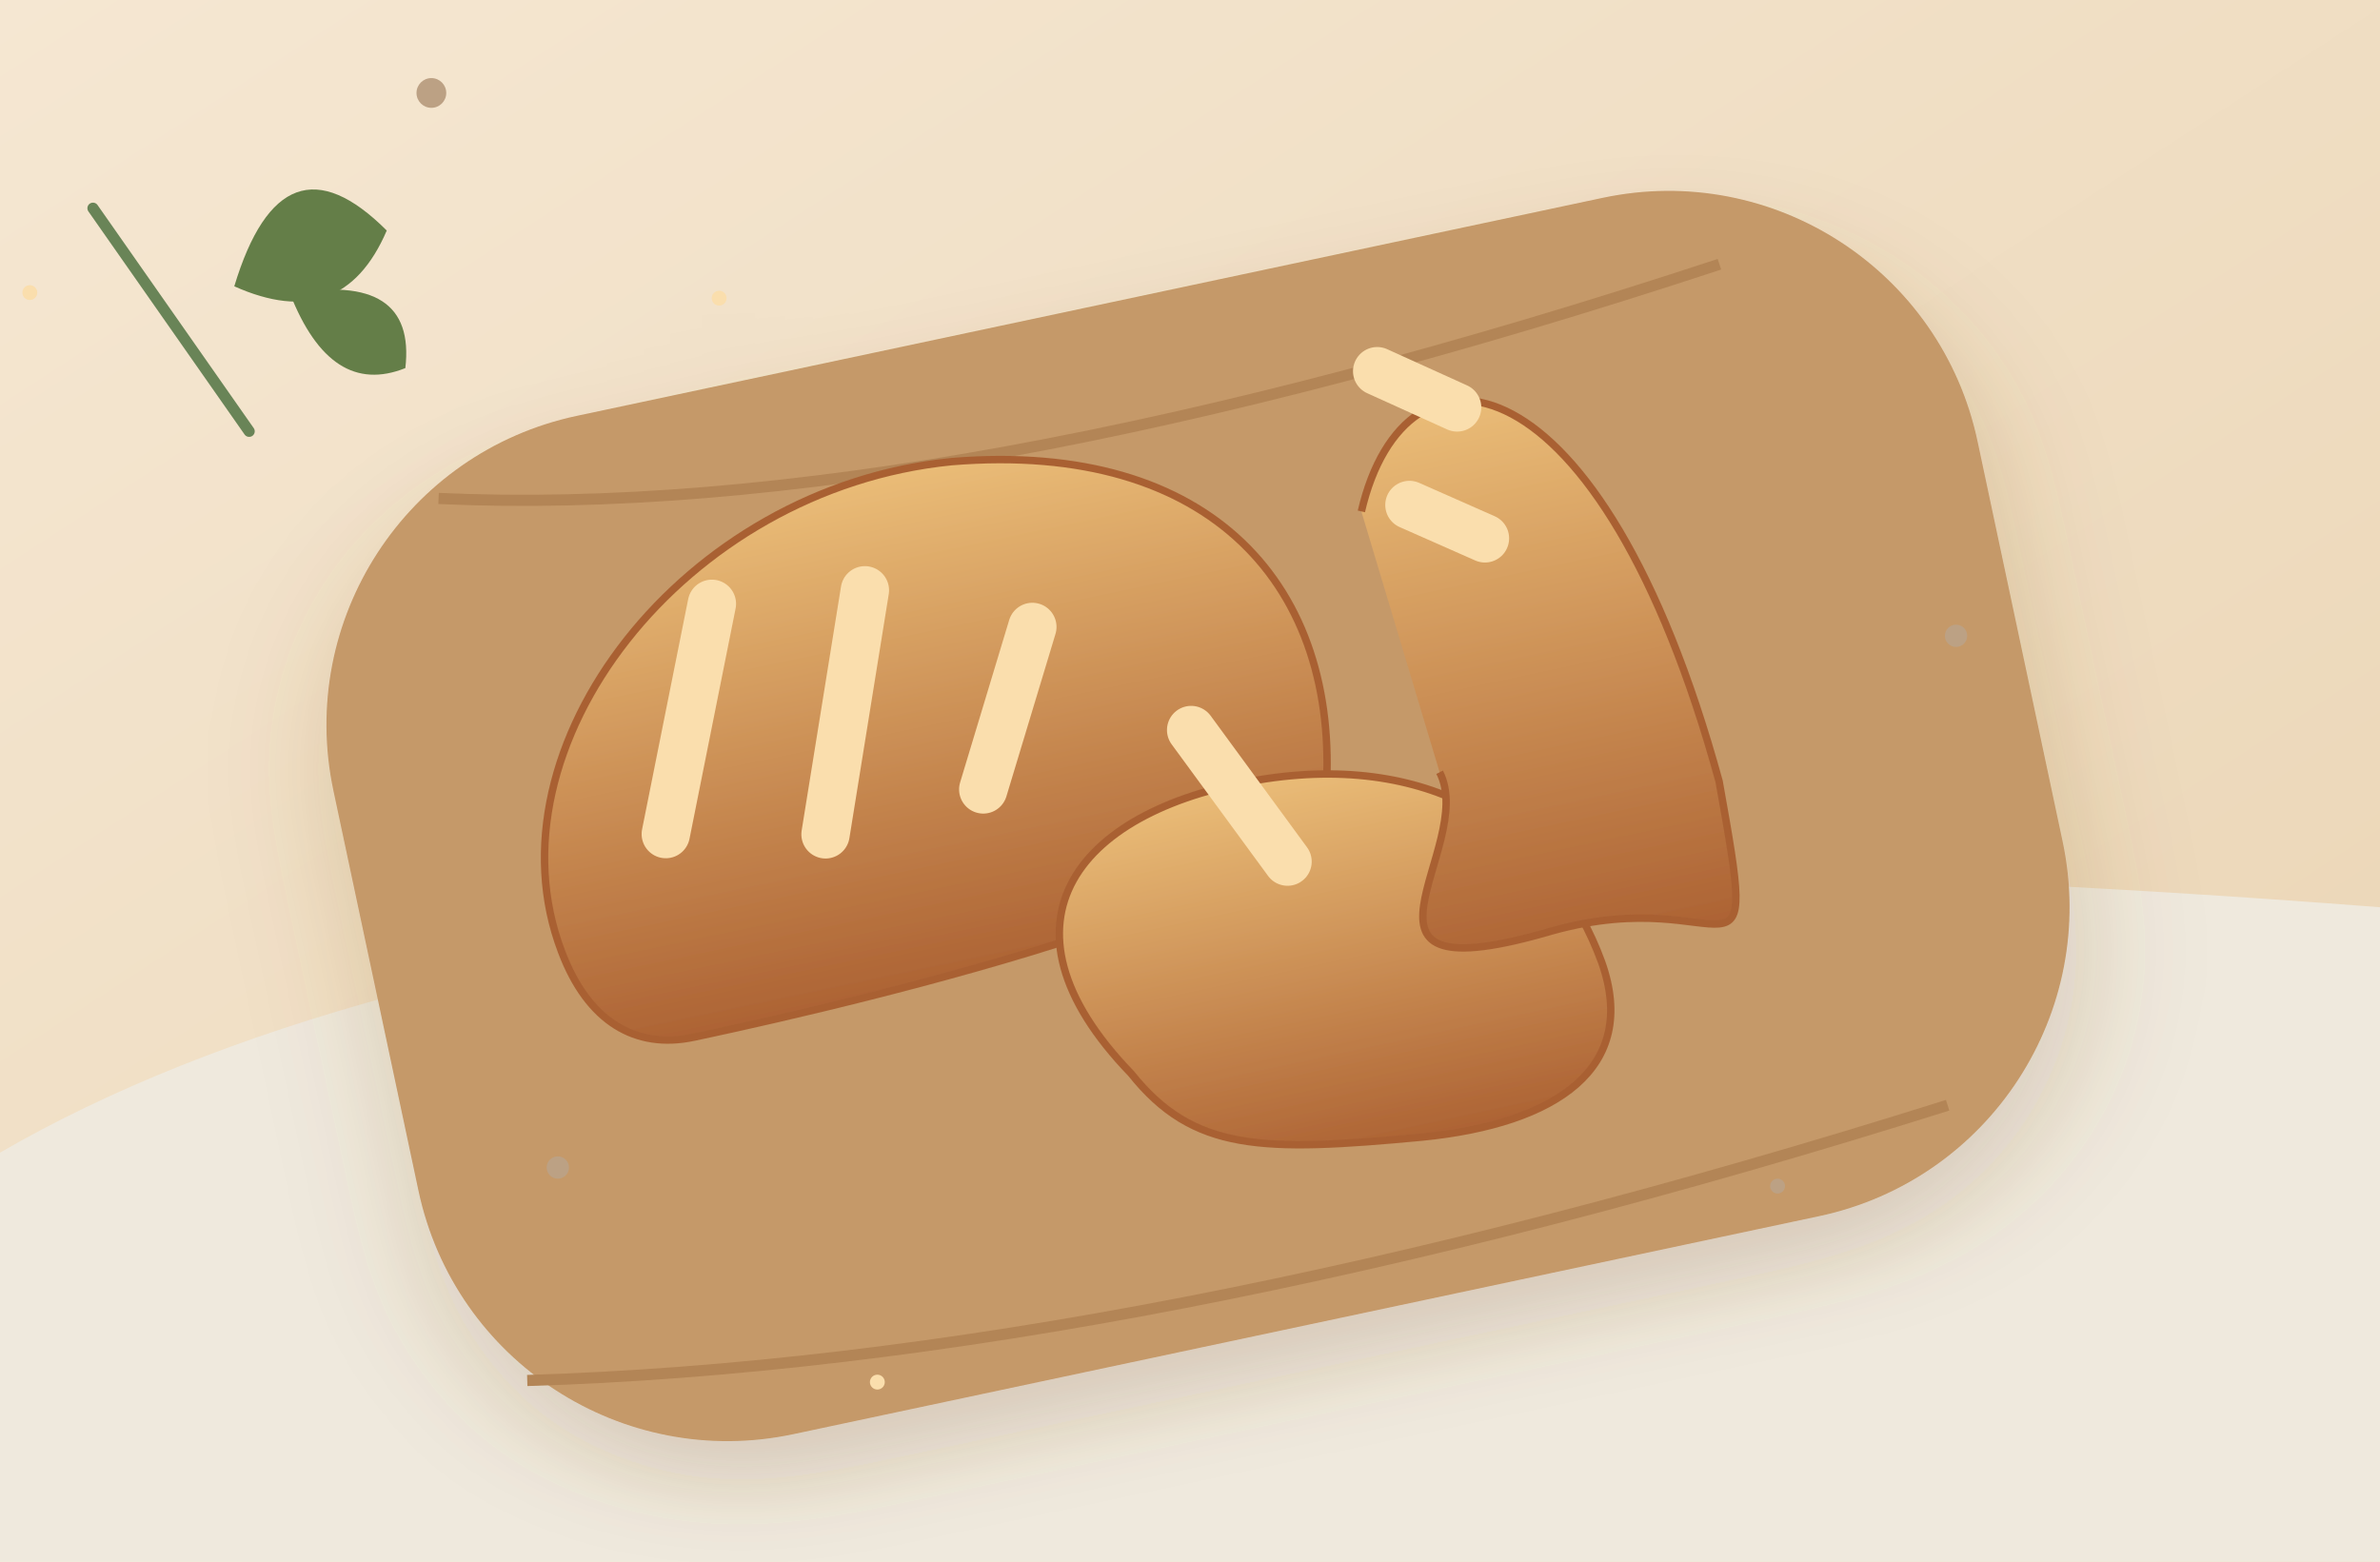
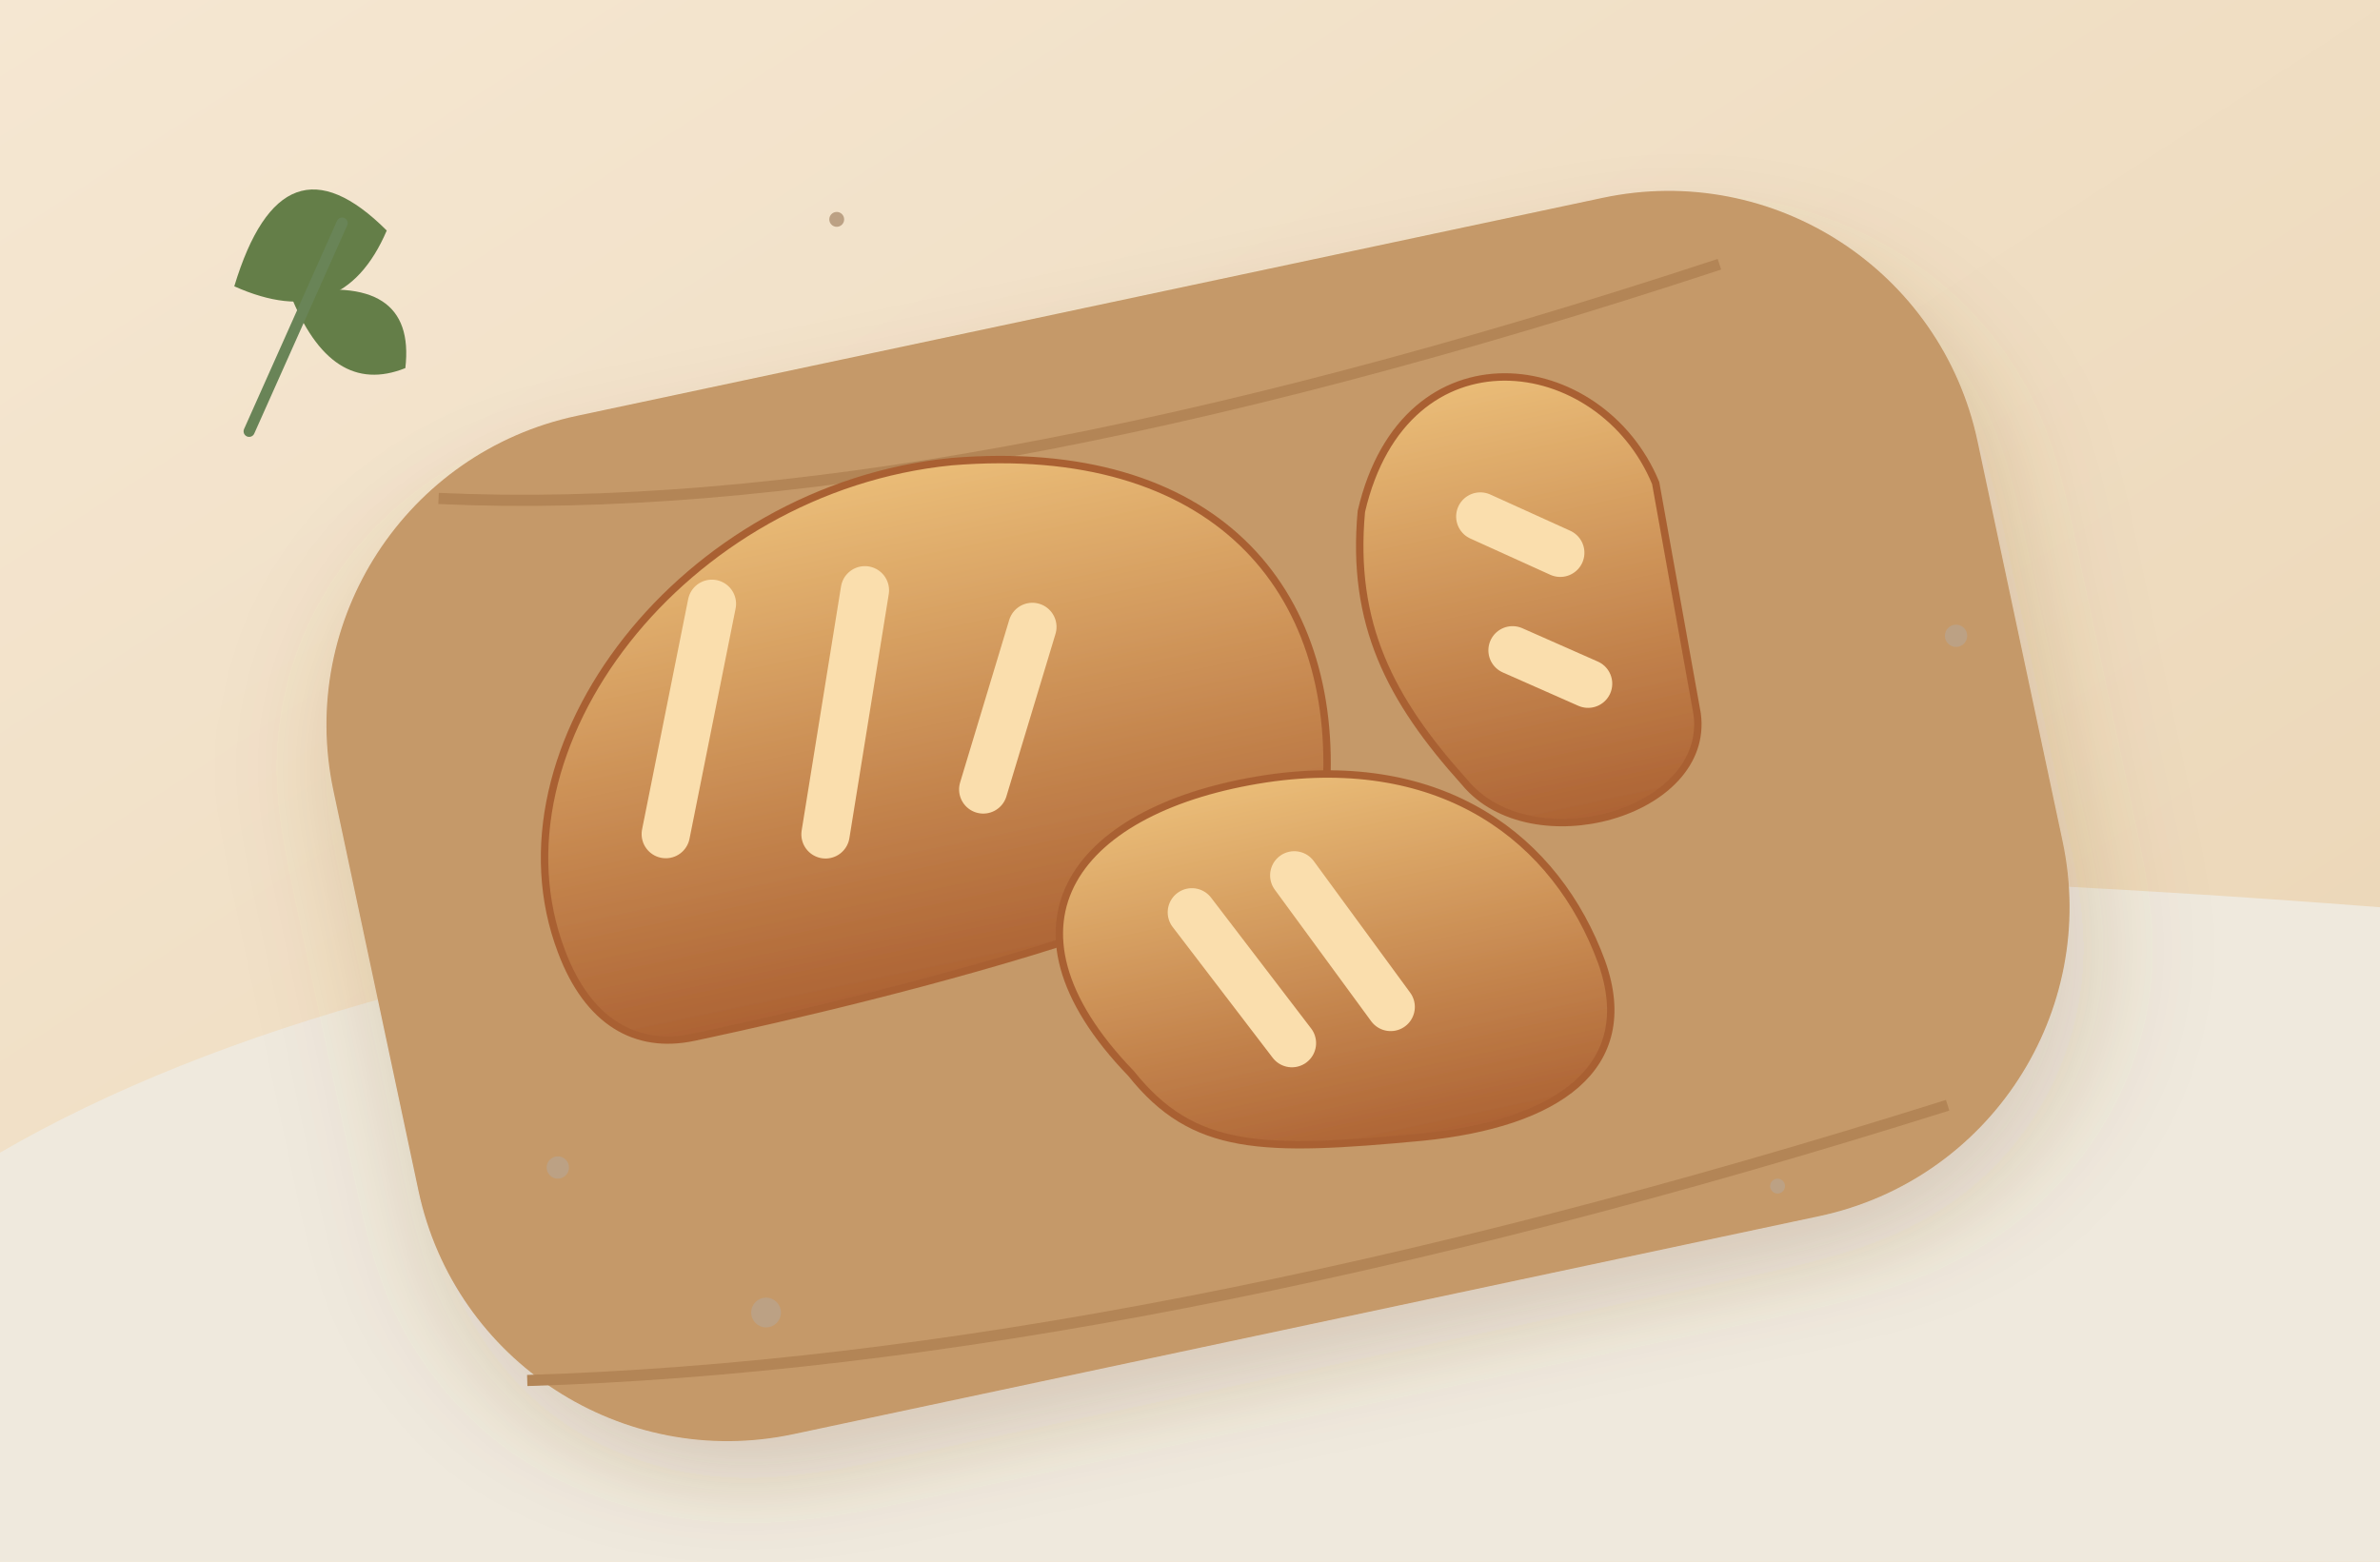
<svg xmlns="http://www.w3.org/2000/svg" viewBox="0 0 640 420">
  <defs>
-     <linearGradient id="bg" x1="0" y1="0" x2="1" y2="1">
-       <stop offset="0" stop-color="#F5E7D2" />
+     <linearGradient id="bg" x2="1" y2="1">
+       <stop stop-color="#F5E7D2" />
      <stop offset="1" stop-color="#EAD4B3" />
    </linearGradient>
-     <linearGradient id="crust" x1="0" y1="0" x2="0" y2="1">
-       <stop offset="0" stop-color="#EABC77" />
+     <linearGradient id="crust" x2="0" y2="1">
+       <stop stop-color="#EABC77" />
      <stop offset="1" stop-color="#AD6334" />
    </linearGradient>
    <filter id="sh">
-       <feDropShadow dx="0" dy="12" stdDeviation="14" flood-color="#7D542C" flood-opacity=".2" />
+       <feDropShadow dy="12" stdDeviation="14" flood-color="#7D542C" flood-opacity=".2" />
    </filter>
  </defs>
  <rect width="640" height="420" fill="url(#bg)" />
  <path d="M0 310q176-102 640-66v176H0Z" fill="#EFE9DD" />
  <g filter="url(#sh)" transform="rotate(-12 310 220)">
    <rect x="96" y="82" width="452" height="280" rx="85" fill="#C59969" />
    <path d="M140 96q130 34 350 10M114 333q160 29 389 7" fill="none" stroke="#B38556" stroke-width="3" />
    <g fill="url(#crust)" stroke="#A96133" stroke-width="2">
-       <path d="M147 222c-9-58 58-115 130-107 70 9 95 55 80 108-7 29-163 29-180 29-16 0-27-10-30-30z" />
-       <path d="M290 286c-30-48 1-73 52-70 48 3 73 32 78 67 4 30-21 40-57 36-43-5-61-9-73-33z" />
-       <path d="M382 151c22-47 72-29 79 91-2 63-2 27-52 30-65 5-15-26-21-48-12-77Z" />
+       <path d="M147 222c-9-58 58-115 130-107 70 9 95 55 80 108-7 29-163 29-180 29-16 0-27-10-30-30Z" />
+       <path d="M290 286c-30-48 1-73 52-70 48 3 73 32 78 67 4 30-21 40-57 36-43-5-61-9-73-33Z" />
+       <path d="M382 151c22-47 72-29 79 9l-2 63c-2 27-52 30-65 5-15-26-21-48-12-77Z" />
    </g>
    <g fill="none" stroke="#FADEAD" stroke-width="13" stroke-linecap="round">
-       <path d="m206 139-25 58m66-53-24 62m66-43-22 40m48 40m10-44 18 40m51-124 19 14m-18 23 18 13" />
-     </g>
-     <g fill="#FADEAD">
-       <circle cx="225" cy="59" r="2" />
-       <circle cx="44" cy="19" r="2" />
-       <circle cx="206" cy="353" r="2" />
+       <path d="m206 139-25 58m66-53-24 62m66-43-22 40m48 44 19 40m10-44 18 40m51-124 19 14m-18 23 18 13" />
    </g>
  </g>
  <g fill="#BCA184">
    <circle cx="150" cy="314" r="3" />
    <circle cx="526" cy="171" r="3" />
-     <circle cx="116" cy="25" r="4" />
+     <circle cx="225" cy="59" r="2" />
+     <circle cx="206" cy="353" r="4" />
    <circle cx="478" cy="319" r="2" />
  </g>
  <g fill="#647E48">
-     <path d="M63 77q13-43 41-15-12 28-41 15z" />
+     <path d="M63 77q13-43 41-15-12 28-41 15Z" />
    <path d="M78 79q34-6 31 20-20 8-31-20Z" />
  </g>
-   <g fill="none" stroke="#698457" stroke-width="3" stroke-linecap="round">
-     <path d="M67 116 25 56" />
-   </g>
+   <path d="m67 116 25-56" stroke="#698457" stroke-width="3" stroke-linecap="round" />
</svg>
